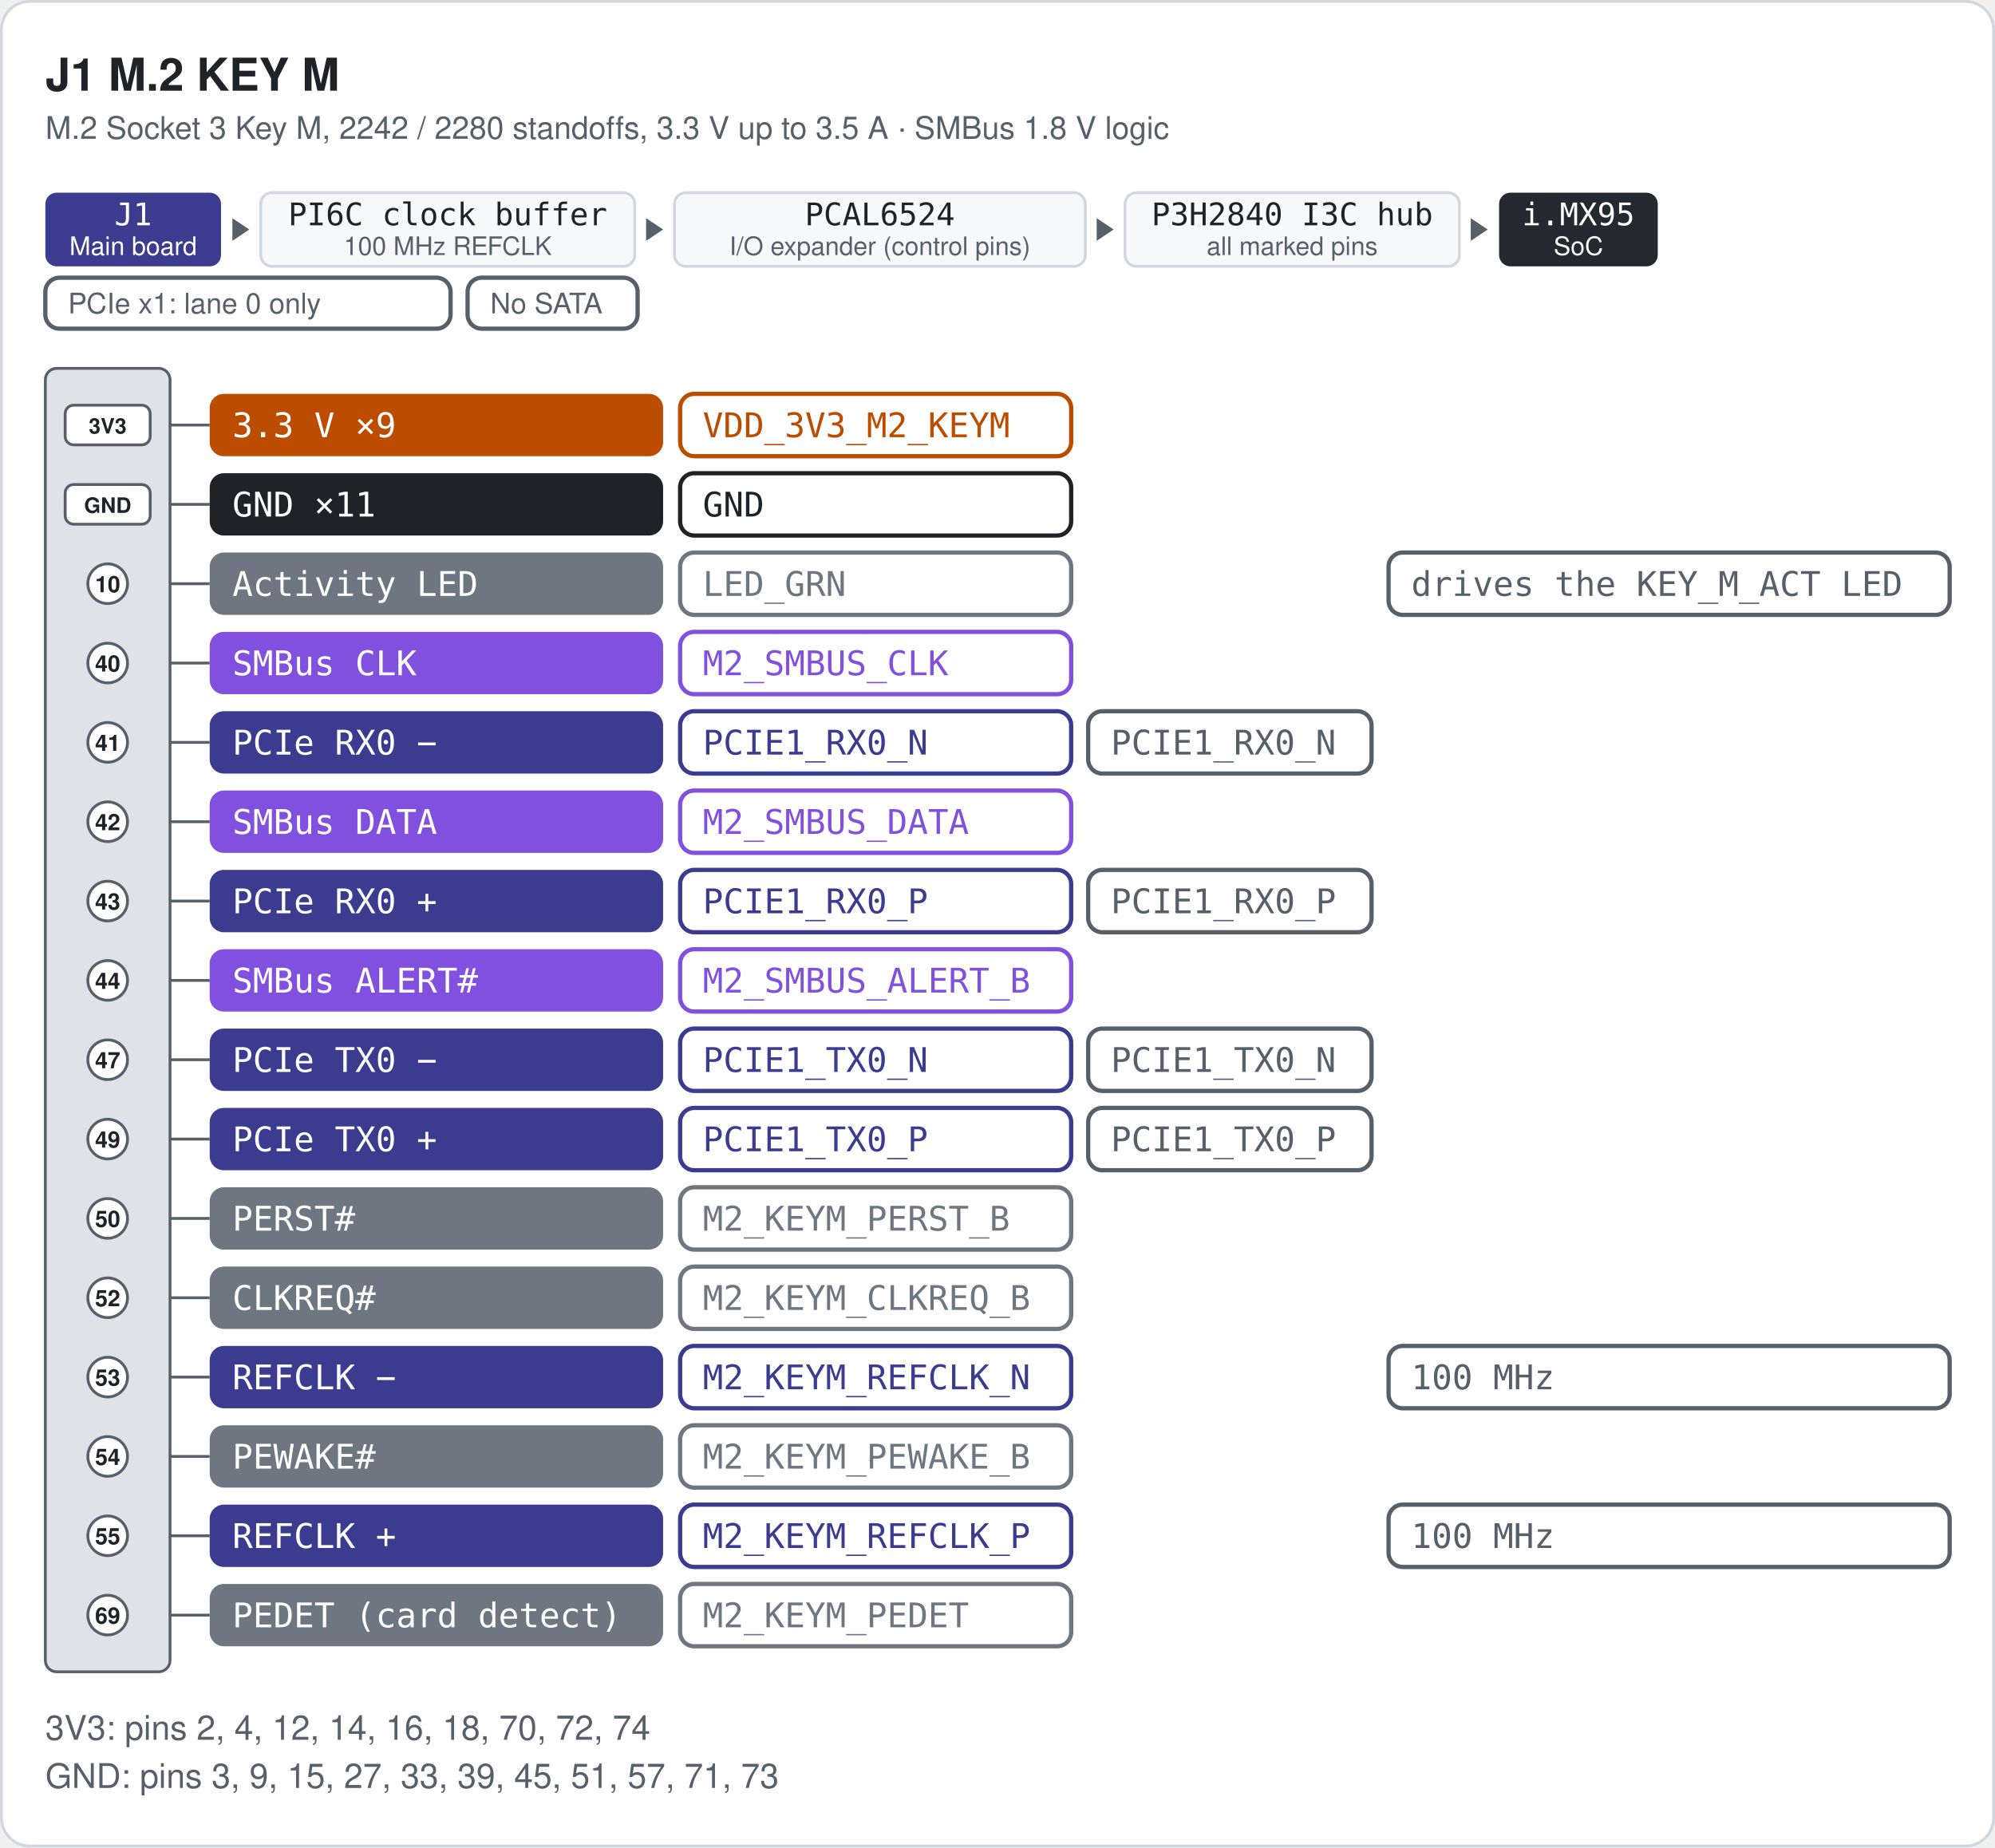
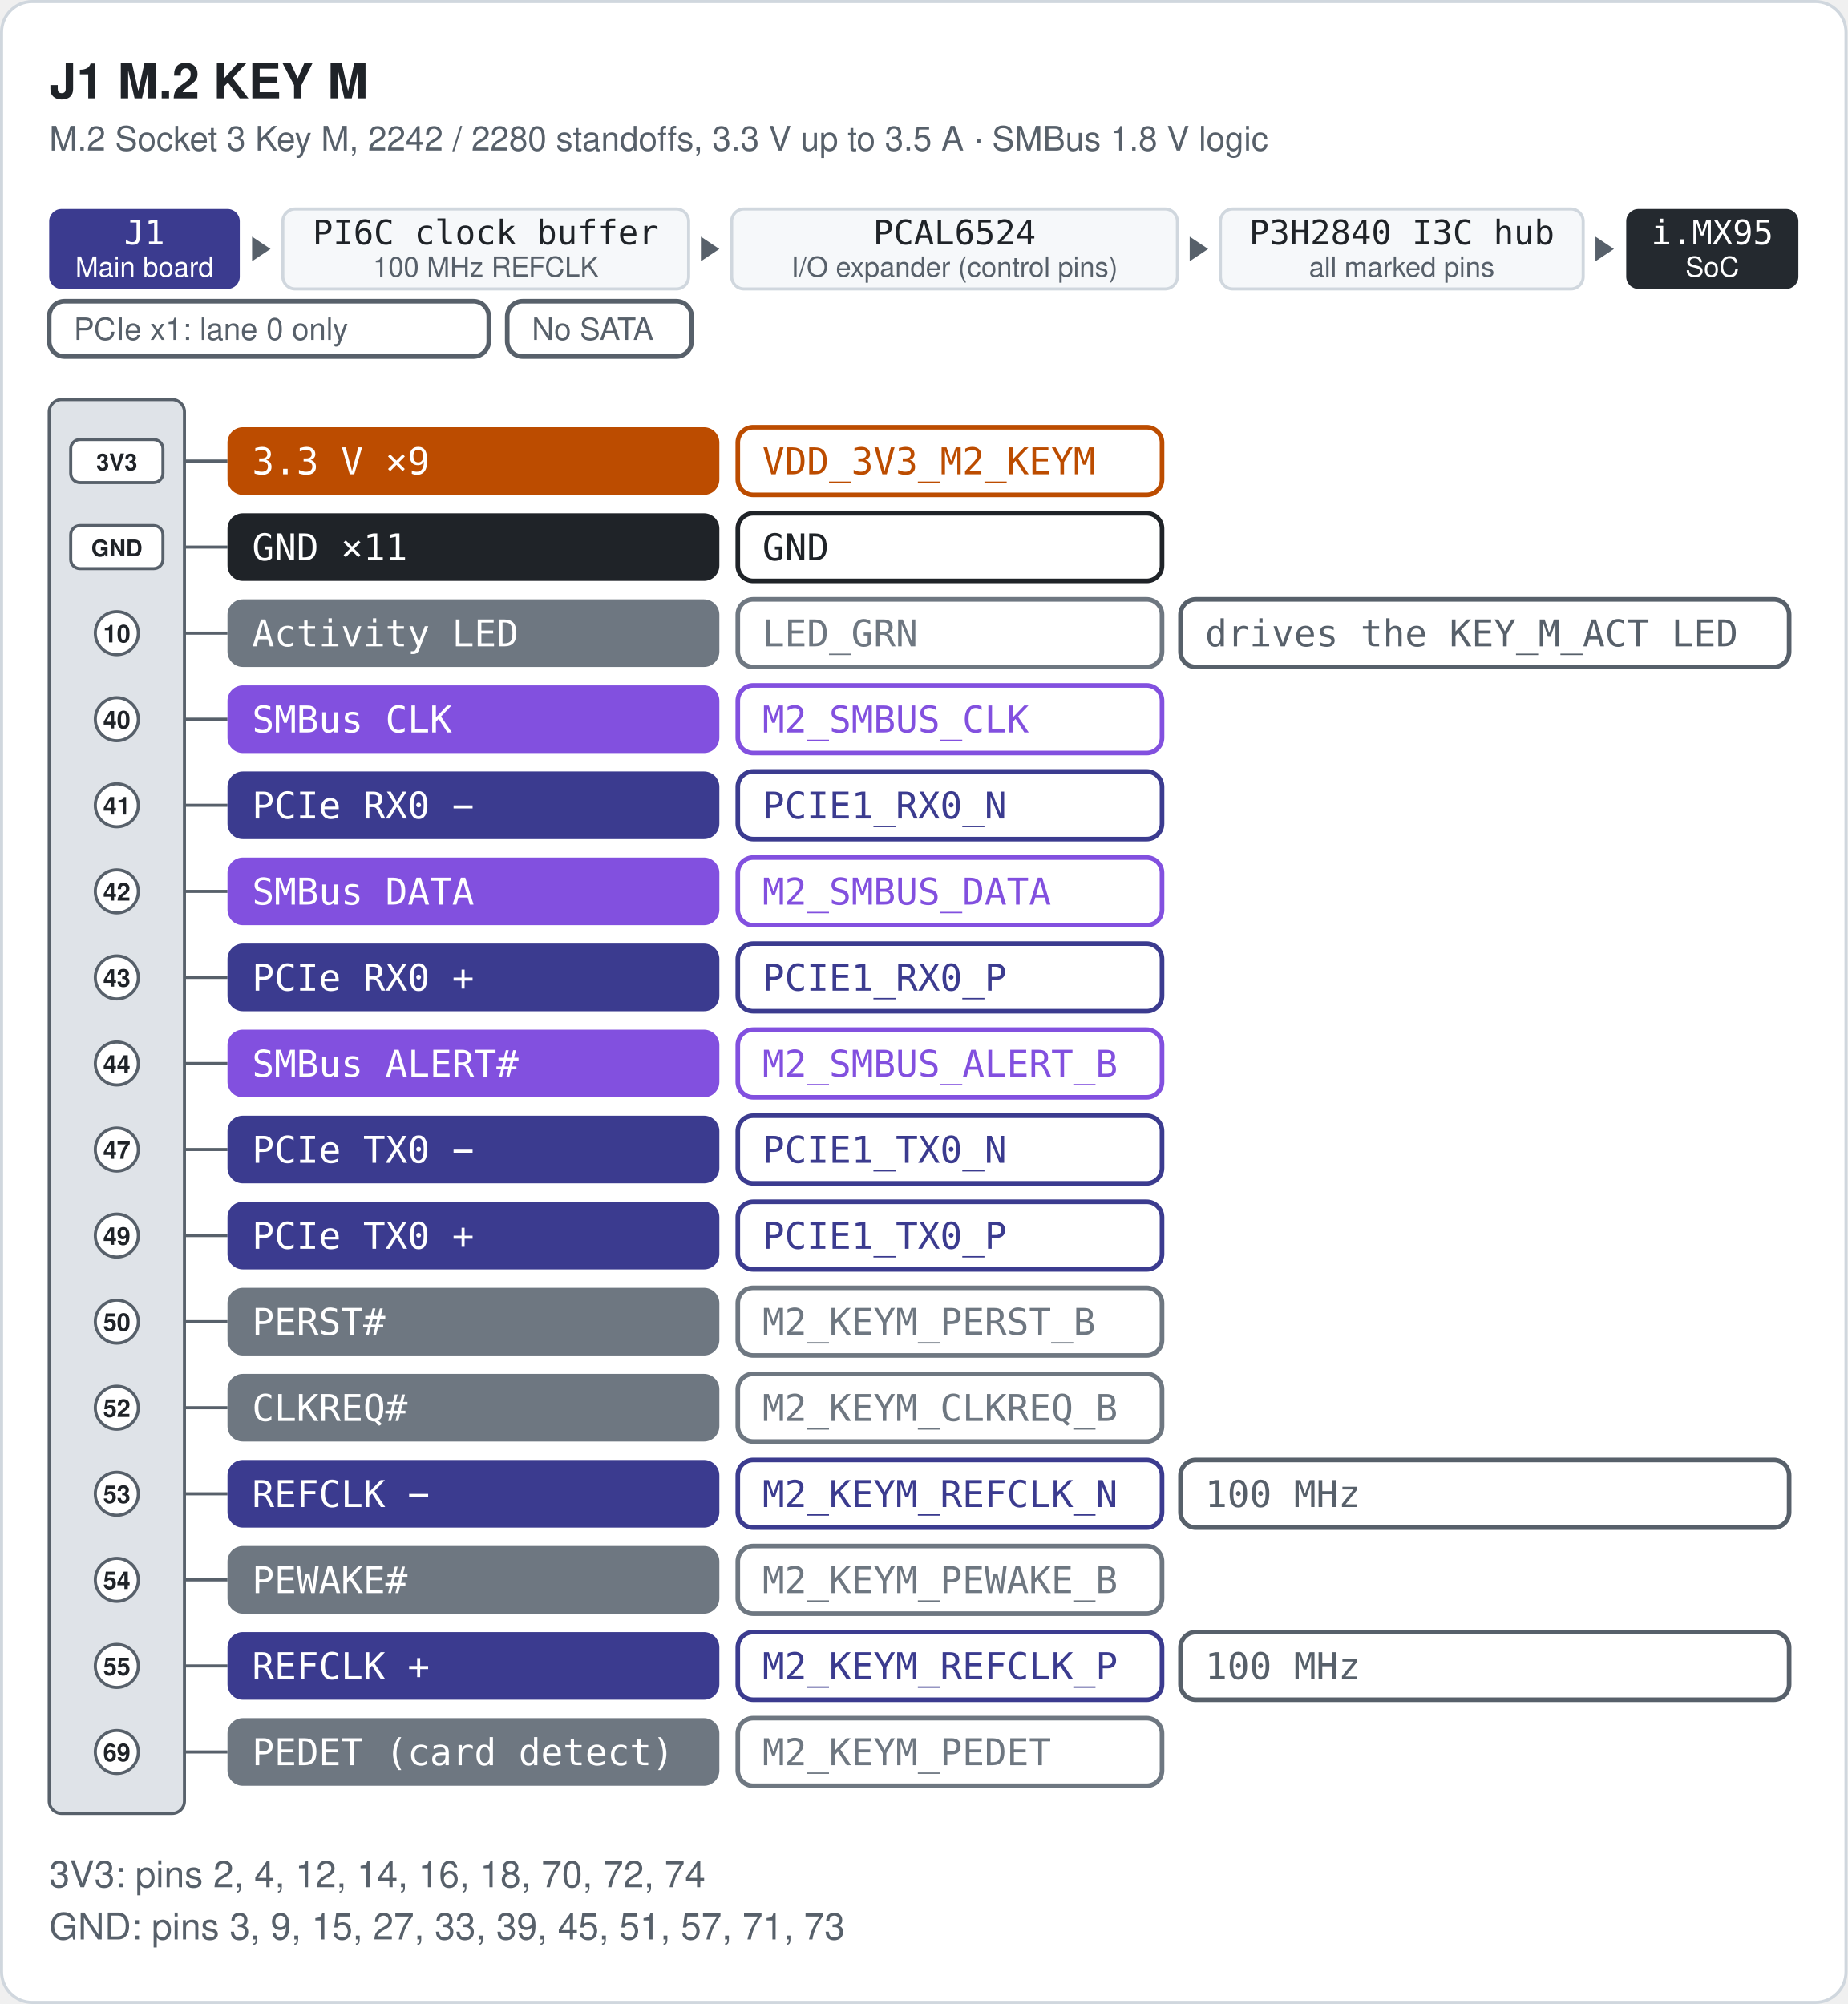
- <svg xmlns="http://www.w3.org/2000/svg" width="704" height="652" viewBox="0 0 704 652" data-theme="light" data-conn="main/J1" data-cat="pcie" data-fill="#3b3b8f" data-heading="main-j1-m2-key-m">
-   <rect x="0.5" y="0.5" width="703" height="651" rx="10" fill="#ffffff" stroke="#d0d7de" />
+ <svg xmlns="http://www.w3.org/2000/svg" width="601" height="652" viewBox="0 0 601 652" data-theme="light" data-conn="main/J1" data-cat="pcie" data-fill="#3b3b8f" data-heading="main-j1-m2-key-m">
+   <rect x="0.5" y="0.5" width="600" height="651" rx="10" fill="#ffffff" stroke="#d0d7de" />
  <text x="16" y="32" font-family="'IBM Plex Sans', -apple-system, 'Segoe UI', Helvetica, Arial, sans-serif" font-size="16" font-weight="700" fill="#1f2328">J1 M.2 KEY M</text>
  <text x="16" y="49" font-family="'IBM Plex Sans', -apple-system, 'Segoe UI', Helvetica, Arial, sans-serif" font-size="11" fill="#57606a">M.2 Socket 3 Key M, 2242 / 2280 standoffs, 3.3 V up to 3.5 A · SMBus 1.8 V logic</text>
  <rect x="16" y="68" width="62" height="26" rx="4" fill="#3b3b8f" />
  <text x="47.0" y="79.5" text-anchor="middle" font-family="'IBM Plex Mono', ui-monospace, SFMono-Regular, Menlo, Consolas, monospace" font-size="11" font-weight="500" fill="#ffffff">J1</text>
  <text x="47.0" y="90" text-anchor="middle" font-family="'IBM Plex Sans', -apple-system, 'Segoe UI', Helvetica, Arial, sans-serif" font-size="9" fill="#ffffff">Main board</text>
  <path d="M82 77 l6 4 l-6 4z" fill="#57606a" />
  <rect x="92" y="68" width="132" height="26" rx="4" fill="#f6f8fa" stroke="#d0d7de" />
  <text x="158.0" y="79.5" text-anchor="middle" font-family="'IBM Plex Mono', ui-monospace, SFMono-Regular, Menlo, Consolas, monospace" font-size="11" font-weight="500" fill="#1f2328">PI6C clock buffer</text>
  <text x="158.0" y="90" text-anchor="middle" font-family="'IBM Plex Sans', -apple-system, 'Segoe UI', Helvetica, Arial, sans-serif" font-size="9" fill="#57606a">100 MHz REFCLK</text>
  <path d="M228 77 l6 4 l-6 4z" fill="#57606a" />
  <rect x="238" y="68" width="145" height="26" rx="4" fill="#f6f8fa" stroke="#d0d7de" />
  <text x="310.5" y="79.5" text-anchor="middle" font-family="'IBM Plex Mono', ui-monospace, SFMono-Regular, Menlo, Consolas, monospace" font-size="11" font-weight="500" fill="#1f2328">PCAL6524</text>
  <text x="310.5" y="90" text-anchor="middle" font-family="'IBM Plex Sans', -apple-system, 'Segoe UI', Helvetica, Arial, sans-serif" font-size="9" fill="#57606a">I/O expander (control pins)</text>
  <path d="M387 77 l6 4 l-6 4z" fill="#57606a" />
  <rect x="397" y="68" width="118" height="26" rx="4" fill="#f6f8fa" stroke="#d0d7de" />
  <text x="456.0" y="79.5" text-anchor="middle" font-family="'IBM Plex Mono', ui-monospace, SFMono-Regular, Menlo, Consolas, monospace" font-size="11" font-weight="500" fill="#1f2328">P3H2840 I3C hub</text>
  <text x="456.0" y="90" text-anchor="middle" font-family="'IBM Plex Sans', -apple-system, 'Segoe UI', Helvetica, Arial, sans-serif" font-size="9" fill="#57606a">all marked pins</text>
  <path d="M519 77 l6 4 l-6 4z" fill="#57606a" />
  <rect x="529" y="68" width="56" height="26" rx="4" fill="#24292f" />
  <text x="557.0" y="79.5" text-anchor="middle" font-family="'IBM Plex Mono', ui-monospace, SFMono-Regular, Menlo, Consolas, monospace" font-size="11" font-weight="500" fill="#ffffff">i.MX95</text>
  <text x="557.0" y="90" text-anchor="middle" font-family="'IBM Plex Sans', -apple-system, 'Segoe UI', Helvetica, Arial, sans-serif" font-size="9" fill="#ffffff">SoC</text>
  <rect x="16" y="98" width="143" height="18" rx="5" fill="none" stroke="#57606a" stroke-width="1.5" />
  <text x="24" y="110.6" font-family="'IBM Plex Sans', -apple-system, 'Segoe UI', Helvetica, Arial, sans-serif" font-size="10" font-weight="500" fill="#57606a">PCIe x1: lane 0 only</text>
  <rect x="165" y="98" width="60" height="18" rx="5" fill="none" stroke="#57606a" stroke-width="1.5" />
  <text x="173" y="110.6" font-family="'IBM Plex Sans', -apple-system, 'Segoe UI', Helvetica, Arial, sans-serif" font-size="10" font-weight="500" fill="#57606a">No SATA</text>
  <rect x="16" y="130" width="44" height="460" rx="4" fill="#dfe3e8" stroke="#57606a" />
  <g id="main-J1-pin-3V3" data-pin="3V3">
    <rect x="23.0" y="143.0" width="30" height="14" rx="3" fill="#ffffff" stroke="#57606a" />
    <text x="38.0" y="153.0" text-anchor="middle" font-family="'IBM Plex Sans', -apple-system, 'Segoe UI', Helvetica, Arial, sans-serif" font-size="7.5" font-weight="700" fill="#1f2328">3V3</text>
    <line x1="60" y1="150.0" x2="74" y2="150.0" stroke="#57606a" stroke-width="1" />
    <rect x="74" y="139.0" width="160" height="22" rx="5" fill="#bc4c00" />
    <text x="82" y="154.3" font-family="'IBM Plex Mono', ui-monospace, SFMono-Regular, Menlo, Consolas, monospace" font-size="12" font-weight="500" fill="#ffffff">3.3 V ×9</text>
    <rect x="240" y="139.0" width="138" height="22" rx="5" fill="none" stroke="#bc4c00" stroke-width="1.5" />
    <text x="248" y="154.3" font-family="'IBM Plex Mono', ui-monospace, SFMono-Regular, Menlo, Consolas, monospace" font-size="12" font-weight="500" fill="#bc4c00">VDD_3V3_M2_KEYM</text>
  </g>
  <g id="main-J1-pin-GND" data-pin="GND">
    <rect x="23.0" y="171.0" width="30" height="14" rx="3" fill="#ffffff" stroke="#57606a" />
    <text x="38.0" y="181.0" text-anchor="middle" font-family="'IBM Plex Sans', -apple-system, 'Segoe UI', Helvetica, Arial, sans-serif" font-size="7.5" font-weight="700" fill="#1f2328">GND</text>
    <line x1="60" y1="178.0" x2="74" y2="178.0" stroke="#57606a" stroke-width="1" />
    <rect x="74" y="167.0" width="160" height="22" rx="5" fill="#1f2328" />
    <text x="82" y="182.3" font-family="'IBM Plex Mono', ui-monospace, SFMono-Regular, Menlo, Consolas, monospace" font-size="12" font-weight="500" fill="#ffffff">GND ×11</text>
    <rect x="240" y="167.0" width="138" height="22" rx="5" fill="none" stroke="#1f2328" stroke-width="1.5" />
    <text x="248" y="182.3" font-family="'IBM Plex Mono', ui-monospace, SFMono-Regular, Menlo, Consolas, monospace" font-size="12" font-weight="500" fill="#1f2328">GND</text>
  </g>
  <g id="main-J1-pin-10" data-pin="10">
    <circle cx="38.0" cy="206.0" r="7" fill="#ffffff" stroke="#57606a" />
    <text x="38.0" y="209.0" text-anchor="middle" font-family="'IBM Plex Sans', -apple-system, 'Segoe UI', Helvetica, Arial, sans-serif" font-size="8" font-weight="600" fill="#1f2328">10</text>
    <line x1="60" y1="206.0" x2="74" y2="206.0" stroke="#57606a" stroke-width="1" />
    <rect x="74" y="195.0" width="160" height="22" rx="5" fill="#6e7781" />
    <text x="82" y="210.3" font-family="'IBM Plex Mono', ui-monospace, SFMono-Regular, Menlo, Consolas, monospace" font-size="12" font-weight="500" fill="#ffffff">Activity LED</text>
    <rect x="240" y="195.0" width="138" height="22" rx="5" fill="none" stroke="#6e7781" stroke-width="1.5" />
    <text x="248" y="210.3" font-family="'IBM Plex Mono', ui-monospace, SFMono-Regular, Menlo, Consolas, monospace" font-size="12" font-weight="500" fill="#6e7781">LED_GRN</text>
-     <rect x="490" y="195.0" width="198" height="22" rx="5" fill="none" stroke="#57606a" stroke-width="1.5" />
-     <text x="498" y="210.3" font-family="'IBM Plex Mono', ui-monospace, SFMono-Regular, Menlo, Consolas, monospace" font-size="12" font-weight="500" fill="#57606a">drives the KEY_M_ACT LED</text>
+     <rect x="384" y="195.0" width="198" height="22" rx="5" fill="none" stroke="#57606a" stroke-width="1.5" />
+     <text x="392" y="210.3" font-family="'IBM Plex Mono', ui-monospace, SFMono-Regular, Menlo, Consolas, monospace" font-size="12" font-weight="500" fill="#57606a">drives the KEY_M_ACT LED</text>
  </g>
  <g id="main-J1-pin-40" data-pin="40">
    <circle cx="38.0" cy="234.0" r="7" fill="#ffffff" stroke="#57606a" />
    <text x="38.0" y="237.0" text-anchor="middle" font-family="'IBM Plex Sans', -apple-system, 'Segoe UI', Helvetica, Arial, sans-serif" font-size="8" font-weight="600" fill="#1f2328">40</text>
    <line x1="60" y1="234.0" x2="74" y2="234.0" stroke="#57606a" stroke-width="1" />
    <rect x="74" y="223.0" width="160" height="22" rx="5" fill="#8250df" />
    <text x="82" y="238.3" font-family="'IBM Plex Mono', ui-monospace, SFMono-Regular, Menlo, Consolas, monospace" font-size="12" font-weight="500" fill="#ffffff">SMBus CLK</text>
    <rect x="240" y="223.0" width="138" height="22" rx="5" fill="none" stroke="#8250df" stroke-width="1.5" />
    <text x="248" y="238.3" font-family="'IBM Plex Mono', ui-monospace, SFMono-Regular, Menlo, Consolas, monospace" font-size="12" font-weight="500" fill="#8250df">M2_SMBUS_CLK</text>
  </g>
  <g id="main-J1-pin-41" data-pin="41">
    <circle cx="38.0" cy="262.0" r="7" fill="#ffffff" stroke="#57606a" />
    <text x="38.0" y="265.0" text-anchor="middle" font-family="'IBM Plex Sans', -apple-system, 'Segoe UI', Helvetica, Arial, sans-serif" font-size="8" font-weight="600" fill="#1f2328">41</text>
    <line x1="60" y1="262.0" x2="74" y2="262.0" stroke="#57606a" stroke-width="1" />
    <rect x="74" y="251.0" width="160" height="22" rx="5" fill="#3b3b8f" />
    <text x="82" y="266.3" font-family="'IBM Plex Mono', ui-monospace, SFMono-Regular, Menlo, Consolas, monospace" font-size="12" font-weight="500" fill="#ffffff">PCIe RX0 −</text>
    <rect x="240" y="251.0" width="138" height="22" rx="5" fill="none" stroke="#3b3b8f" stroke-width="1.5" />
    <text x="248" y="266.3" font-family="'IBM Plex Mono', ui-monospace, SFMono-Regular, Menlo, Consolas, monospace" font-size="12" font-weight="500" fill="#3b3b8f">PCIE1_RX0_N</text>
-     <rect x="384" y="251.0" width="100" height="22" rx="5" fill="none" stroke="#57606a" stroke-width="1.5" />
-     <text x="392" y="266.3" font-family="'IBM Plex Mono', ui-monospace, SFMono-Regular, Menlo, Consolas, monospace" font-size="12" font-weight="500" fill="#57606a">PCIE1_RX0_N</text>
  </g>
  <g id="main-J1-pin-42" data-pin="42">
    <circle cx="38.0" cy="290.0" r="7" fill="#ffffff" stroke="#57606a" />
    <text x="38.0" y="293.0" text-anchor="middle" font-family="'IBM Plex Sans', -apple-system, 'Segoe UI', Helvetica, Arial, sans-serif" font-size="8" font-weight="600" fill="#1f2328">42</text>
    <line x1="60" y1="290.0" x2="74" y2="290.0" stroke="#57606a" stroke-width="1" />
    <rect x="74" y="279.0" width="160" height="22" rx="5" fill="#8250df" />
    <text x="82" y="294.3" font-family="'IBM Plex Mono', ui-monospace, SFMono-Regular, Menlo, Consolas, monospace" font-size="12" font-weight="500" fill="#ffffff">SMBus DATA</text>
    <rect x="240" y="279.0" width="138" height="22" rx="5" fill="none" stroke="#8250df" stroke-width="1.5" />
    <text x="248" y="294.3" font-family="'IBM Plex Mono', ui-monospace, SFMono-Regular, Menlo, Consolas, monospace" font-size="12" font-weight="500" fill="#8250df">M2_SMBUS_DATA</text>
  </g>
  <g id="main-J1-pin-43" data-pin="43">
    <circle cx="38.0" cy="318.0" r="7" fill="#ffffff" stroke="#57606a" />
    <text x="38.0" y="321.0" text-anchor="middle" font-family="'IBM Plex Sans', -apple-system, 'Segoe UI', Helvetica, Arial, sans-serif" font-size="8" font-weight="600" fill="#1f2328">43</text>
    <line x1="60" y1="318.0" x2="74" y2="318.0" stroke="#57606a" stroke-width="1" />
    <rect x="74" y="307.0" width="160" height="22" rx="5" fill="#3b3b8f" />
    <text x="82" y="322.3" font-family="'IBM Plex Mono', ui-monospace, SFMono-Regular, Menlo, Consolas, monospace" font-size="12" font-weight="500" fill="#ffffff">PCIe RX0 +</text>
    <rect x="240" y="307.0" width="138" height="22" rx="5" fill="none" stroke="#3b3b8f" stroke-width="1.5" />
    <text x="248" y="322.3" font-family="'IBM Plex Mono', ui-monospace, SFMono-Regular, Menlo, Consolas, monospace" font-size="12" font-weight="500" fill="#3b3b8f">PCIE1_RX0_P</text>
-     <rect x="384" y="307.0" width="100" height="22" rx="5" fill="none" stroke="#57606a" stroke-width="1.5" />
-     <text x="392" y="322.3" font-family="'IBM Plex Mono', ui-monospace, SFMono-Regular, Menlo, Consolas, monospace" font-size="12" font-weight="500" fill="#57606a">PCIE1_RX0_P</text>
  </g>
  <g id="main-J1-pin-44" data-pin="44">
    <circle cx="38.0" cy="346.0" r="7" fill="#ffffff" stroke="#57606a" />
    <text x="38.0" y="349.0" text-anchor="middle" font-family="'IBM Plex Sans', -apple-system, 'Segoe UI', Helvetica, Arial, sans-serif" font-size="8" font-weight="600" fill="#1f2328">44</text>
    <line x1="60" y1="346.0" x2="74" y2="346.0" stroke="#57606a" stroke-width="1" />
    <rect x="74" y="335.0" width="160" height="22" rx="5" fill="#8250df" />
    <text x="82" y="350.3" font-family="'IBM Plex Mono', ui-monospace, SFMono-Regular, Menlo, Consolas, monospace" font-size="12" font-weight="500" fill="#ffffff">SMBus ALERT#</text>
    <rect x="240" y="335.0" width="138" height="22" rx="5" fill="none" stroke="#8250df" stroke-width="1.5" />
    <text x="248" y="350.3" font-family="'IBM Plex Mono', ui-monospace, SFMono-Regular, Menlo, Consolas, monospace" font-size="12" font-weight="500" fill="#8250df">M2_SMBUS_ALERT_B</text>
  </g>
  <g id="main-J1-pin-47" data-pin="47">
    <circle cx="38.0" cy="374.0" r="7" fill="#ffffff" stroke="#57606a" />
    <text x="38.0" y="377.0" text-anchor="middle" font-family="'IBM Plex Sans', -apple-system, 'Segoe UI', Helvetica, Arial, sans-serif" font-size="8" font-weight="600" fill="#1f2328">47</text>
    <line x1="60" y1="374.0" x2="74" y2="374.0" stroke="#57606a" stroke-width="1" />
    <rect x="74" y="363.0" width="160" height="22" rx="5" fill="#3b3b8f" />
    <text x="82" y="378.3" font-family="'IBM Plex Mono', ui-monospace, SFMono-Regular, Menlo, Consolas, monospace" font-size="12" font-weight="500" fill="#ffffff">PCIe TX0 −</text>
    <rect x="240" y="363.0" width="138" height="22" rx="5" fill="none" stroke="#3b3b8f" stroke-width="1.5" />
    <text x="248" y="378.3" font-family="'IBM Plex Mono', ui-monospace, SFMono-Regular, Menlo, Consolas, monospace" font-size="12" font-weight="500" fill="#3b3b8f">PCIE1_TX0_N</text>
-     <rect x="384" y="363.0" width="100" height="22" rx="5" fill="none" stroke="#57606a" stroke-width="1.5" />
-     <text x="392" y="378.3" font-family="'IBM Plex Mono', ui-monospace, SFMono-Regular, Menlo, Consolas, monospace" font-size="12" font-weight="500" fill="#57606a">PCIE1_TX0_N</text>
  </g>
  <g id="main-J1-pin-49" data-pin="49">
    <circle cx="38.0" cy="402.0" r="7" fill="#ffffff" stroke="#57606a" />
    <text x="38.0" y="405.0" text-anchor="middle" font-family="'IBM Plex Sans', -apple-system, 'Segoe UI', Helvetica, Arial, sans-serif" font-size="8" font-weight="600" fill="#1f2328">49</text>
    <line x1="60" y1="402.0" x2="74" y2="402.0" stroke="#57606a" stroke-width="1" />
    <rect x="74" y="391.0" width="160" height="22" rx="5" fill="#3b3b8f" />
    <text x="82" y="406.3" font-family="'IBM Plex Mono', ui-monospace, SFMono-Regular, Menlo, Consolas, monospace" font-size="12" font-weight="500" fill="#ffffff">PCIe TX0 +</text>
    <rect x="240" y="391.0" width="138" height="22" rx="5" fill="none" stroke="#3b3b8f" stroke-width="1.5" />
    <text x="248" y="406.3" font-family="'IBM Plex Mono', ui-monospace, SFMono-Regular, Menlo, Consolas, monospace" font-size="12" font-weight="500" fill="#3b3b8f">PCIE1_TX0_P</text>
-     <rect x="384" y="391.0" width="100" height="22" rx="5" fill="none" stroke="#57606a" stroke-width="1.5" />
-     <text x="392" y="406.3" font-family="'IBM Plex Mono', ui-monospace, SFMono-Regular, Menlo, Consolas, monospace" font-size="12" font-weight="500" fill="#57606a">PCIE1_TX0_P</text>
  </g>
  <g id="main-J1-pin-50" data-pin="50">
    <circle cx="38.0" cy="430.0" r="7" fill="#ffffff" stroke="#57606a" />
    <text x="38.0" y="433.0" text-anchor="middle" font-family="'IBM Plex Sans', -apple-system, 'Segoe UI', Helvetica, Arial, sans-serif" font-size="8" font-weight="600" fill="#1f2328">50</text>
    <line x1="60" y1="430.0" x2="74" y2="430.0" stroke="#57606a" stroke-width="1" />
    <rect x="74" y="419.0" width="160" height="22" rx="5" fill="#6e7781" />
    <text x="82" y="434.3" font-family="'IBM Plex Mono', ui-monospace, SFMono-Regular, Menlo, Consolas, monospace" font-size="12" font-weight="500" fill="#ffffff">PERST#</text>
    <rect x="240" y="419.0" width="138" height="22" rx="5" fill="none" stroke="#6e7781" stroke-width="1.5" />
    <text x="248" y="434.3" font-family="'IBM Plex Mono', ui-monospace, SFMono-Regular, Menlo, Consolas, monospace" font-size="12" font-weight="500" fill="#6e7781">M2_KEYM_PERST_B</text>
  </g>
  <g id="main-J1-pin-52" data-pin="52">
    <circle cx="38.0" cy="458.0" r="7" fill="#ffffff" stroke="#57606a" />
    <text x="38.0" y="461.0" text-anchor="middle" font-family="'IBM Plex Sans', -apple-system, 'Segoe UI', Helvetica, Arial, sans-serif" font-size="8" font-weight="600" fill="#1f2328">52</text>
    <line x1="60" y1="458.0" x2="74" y2="458.0" stroke="#57606a" stroke-width="1" />
    <rect x="74" y="447.0" width="160" height="22" rx="5" fill="#6e7781" />
    <text x="82" y="462.3" font-family="'IBM Plex Mono', ui-monospace, SFMono-Regular, Menlo, Consolas, monospace" font-size="12" font-weight="500" fill="#ffffff">CLKREQ#</text>
    <rect x="240" y="447.0" width="138" height="22" rx="5" fill="none" stroke="#6e7781" stroke-width="1.5" />
    <text x="248" y="462.3" font-family="'IBM Plex Mono', ui-monospace, SFMono-Regular, Menlo, Consolas, monospace" font-size="12" font-weight="500" fill="#6e7781">M2_KEYM_CLKREQ_B</text>
  </g>
  <g id="main-J1-pin-53" data-pin="53">
    <circle cx="38.0" cy="486.0" r="7" fill="#ffffff" stroke="#57606a" />
    <text x="38.0" y="489.0" text-anchor="middle" font-family="'IBM Plex Sans', -apple-system, 'Segoe UI', Helvetica, Arial, sans-serif" font-size="8" font-weight="600" fill="#1f2328">53</text>
    <line x1="60" y1="486.0" x2="74" y2="486.0" stroke="#57606a" stroke-width="1" />
    <rect x="74" y="475.0" width="160" height="22" rx="5" fill="#3b3b8f" />
    <text x="82" y="490.3" font-family="'IBM Plex Mono', ui-monospace, SFMono-Regular, Menlo, Consolas, monospace" font-size="12" font-weight="500" fill="#ffffff">REFCLK −</text>
    <rect x="240" y="475.0" width="138" height="22" rx="5" fill="none" stroke="#3b3b8f" stroke-width="1.5" />
    <text x="248" y="490.3" font-family="'IBM Plex Mono', ui-monospace, SFMono-Regular, Menlo, Consolas, monospace" font-size="12" font-weight="500" fill="#3b3b8f">M2_KEYM_REFCLK_N</text>
-     <rect x="490" y="475.0" width="198" height="22" rx="5" fill="none" stroke="#57606a" stroke-width="1.5" />
-     <text x="498" y="490.3" font-family="'IBM Plex Mono', ui-monospace, SFMono-Regular, Menlo, Consolas, monospace" font-size="12" font-weight="500" fill="#57606a">100 MHz</text>
+     <rect x="384" y="475.0" width="198" height="22" rx="5" fill="none" stroke="#57606a" stroke-width="1.5" />
+     <text x="392" y="490.3" font-family="'IBM Plex Mono', ui-monospace, SFMono-Regular, Menlo, Consolas, monospace" font-size="12" font-weight="500" fill="#57606a">100 MHz</text>
  </g>
  <g id="main-J1-pin-54" data-pin="54">
    <circle cx="38.0" cy="514.0" r="7" fill="#ffffff" stroke="#57606a" />
    <text x="38.0" y="517.0" text-anchor="middle" font-family="'IBM Plex Sans', -apple-system, 'Segoe UI', Helvetica, Arial, sans-serif" font-size="8" font-weight="600" fill="#1f2328">54</text>
    <line x1="60" y1="514.0" x2="74" y2="514.0" stroke="#57606a" stroke-width="1" />
    <rect x="74" y="503.0" width="160" height="22" rx="5" fill="#6e7781" />
    <text x="82" y="518.3" font-family="'IBM Plex Mono', ui-monospace, SFMono-Regular, Menlo, Consolas, monospace" font-size="12" font-weight="500" fill="#ffffff">PEWAKE#</text>
    <rect x="240" y="503.0" width="138" height="22" rx="5" fill="none" stroke="#6e7781" stroke-width="1.5" />
    <text x="248" y="518.3" font-family="'IBM Plex Mono', ui-monospace, SFMono-Regular, Menlo, Consolas, monospace" font-size="12" font-weight="500" fill="#6e7781">M2_KEYM_PEWAKE_B</text>
  </g>
  <g id="main-J1-pin-55" data-pin="55">
    <circle cx="38.0" cy="542.0" r="7" fill="#ffffff" stroke="#57606a" />
    <text x="38.0" y="545.0" text-anchor="middle" font-family="'IBM Plex Sans', -apple-system, 'Segoe UI', Helvetica, Arial, sans-serif" font-size="8" font-weight="600" fill="#1f2328">55</text>
    <line x1="60" y1="542.0" x2="74" y2="542.0" stroke="#57606a" stroke-width="1" />
    <rect x="74" y="531.0" width="160" height="22" rx="5" fill="#3b3b8f" />
    <text x="82" y="546.3" font-family="'IBM Plex Mono', ui-monospace, SFMono-Regular, Menlo, Consolas, monospace" font-size="12" font-weight="500" fill="#ffffff">REFCLK +</text>
    <rect x="240" y="531.0" width="138" height="22" rx="5" fill="none" stroke="#3b3b8f" stroke-width="1.5" />
    <text x="248" y="546.3" font-family="'IBM Plex Mono', ui-monospace, SFMono-Regular, Menlo, Consolas, monospace" font-size="12" font-weight="500" fill="#3b3b8f">M2_KEYM_REFCLK_P</text>
-     <rect x="490" y="531.0" width="198" height="22" rx="5" fill="none" stroke="#57606a" stroke-width="1.5" />
-     <text x="498" y="546.3" font-family="'IBM Plex Mono', ui-monospace, SFMono-Regular, Menlo, Consolas, monospace" font-size="12" font-weight="500" fill="#57606a">100 MHz</text>
+     <rect x="384" y="531.0" width="198" height="22" rx="5" fill="none" stroke="#57606a" stroke-width="1.5" />
+     <text x="392" y="546.3" font-family="'IBM Plex Mono', ui-monospace, SFMono-Regular, Menlo, Consolas, monospace" font-size="12" font-weight="500" fill="#57606a">100 MHz</text>
  </g>
  <g id="main-J1-pin-69" data-pin="69">
    <circle cx="38.0" cy="570.0" r="7" fill="#ffffff" stroke="#57606a" />
    <text x="38.0" y="573.0" text-anchor="middle" font-family="'IBM Plex Sans', -apple-system, 'Segoe UI', Helvetica, Arial, sans-serif" font-size="8" font-weight="600" fill="#1f2328">69</text>
    <line x1="60" y1="570.0" x2="74" y2="570.0" stroke="#57606a" stroke-width="1" />
    <rect x="74" y="559.0" width="160" height="22" rx="5" fill="#6e7781" />
    <text x="82" y="574.3" font-family="'IBM Plex Mono', ui-monospace, SFMono-Regular, Menlo, Consolas, monospace" font-size="12" font-weight="500" fill="#ffffff">PEDET (card detect)</text>
    <rect x="240" y="559.0" width="138" height="22" rx="5" fill="none" stroke="#6e7781" stroke-width="1.5" />
    <text x="248" y="574.3" font-family="'IBM Plex Mono', ui-monospace, SFMono-Regular, Menlo, Consolas, monospace" font-size="12" font-weight="500" fill="#6e7781">M2_KEYM_PEDET</text>
  </g>
  <text x="16" y="614" font-family="'IBM Plex Sans', -apple-system, 'Segoe UI', Helvetica, Arial, sans-serif" font-size="12" fill="#57606a">3V3: pins 2, 4, 12, 14, 16, 18, 70, 72, 74</text>
  <text x="16" y="631" font-family="'IBM Plex Sans', -apple-system, 'Segoe UI', Helvetica, Arial, sans-serif" font-size="12" fill="#57606a">GND: pins 3, 9, 15, 27, 33, 39, 45, 51, 57, 71, 73</text>
</svg>
